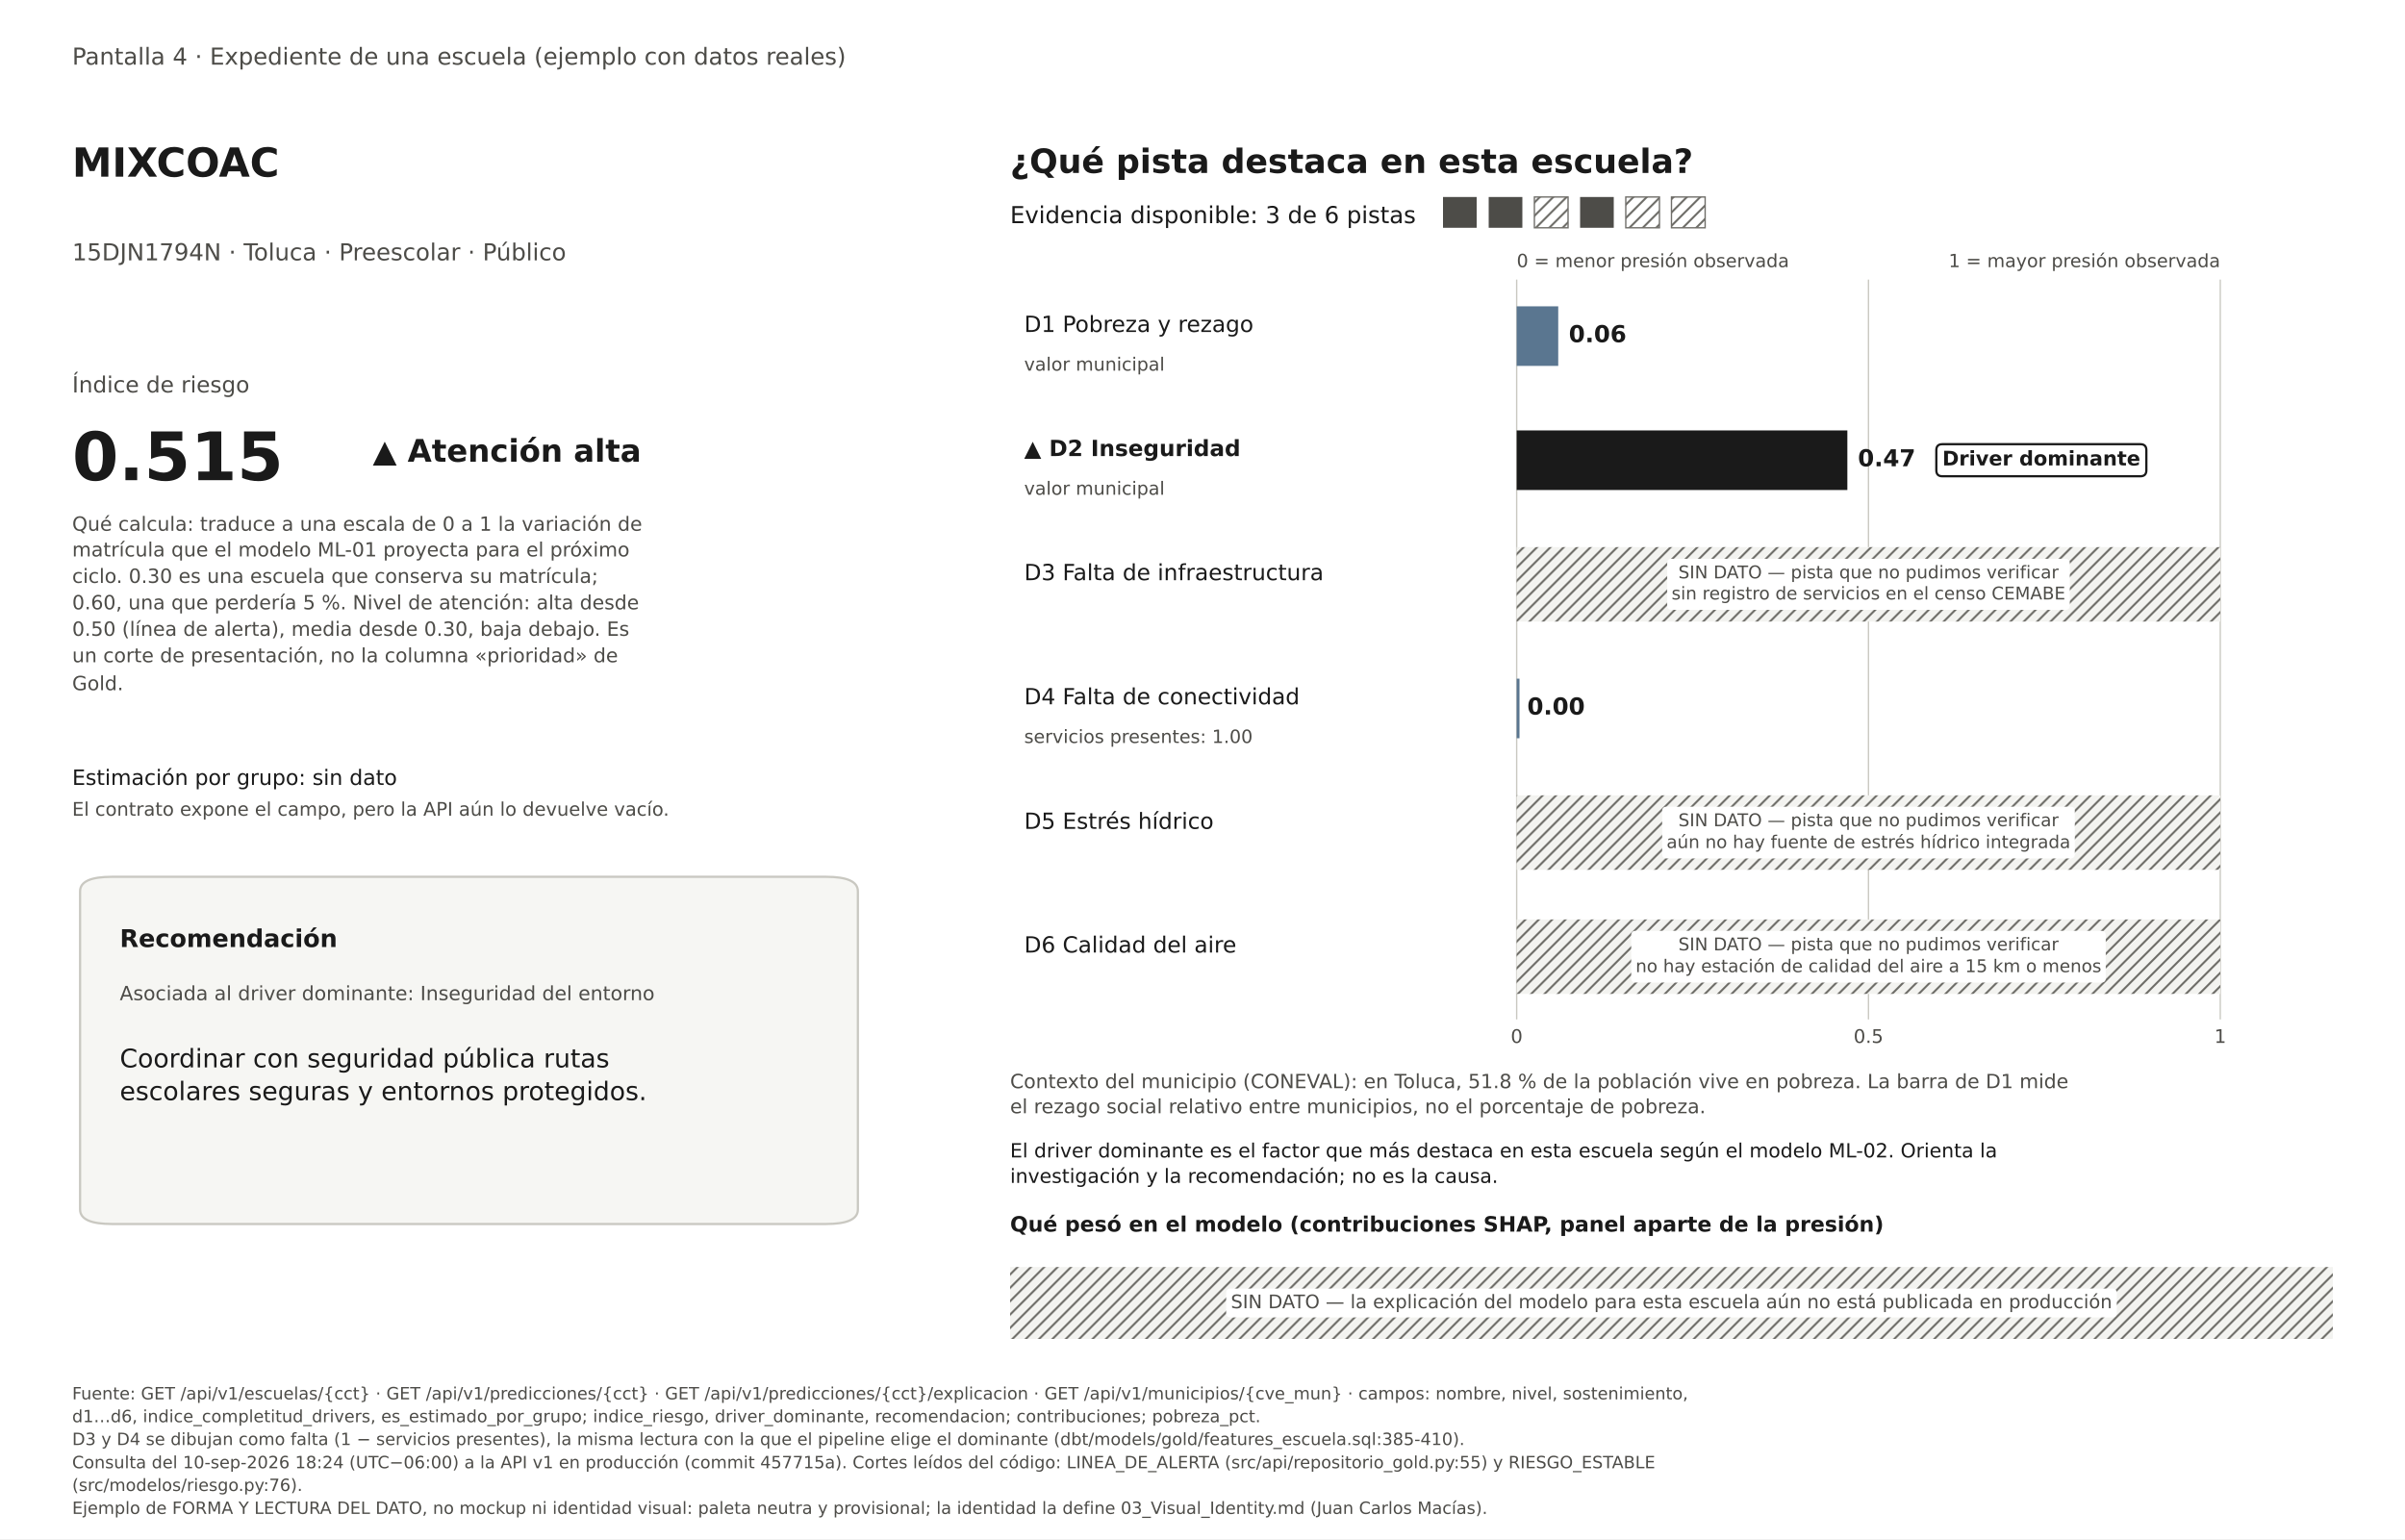
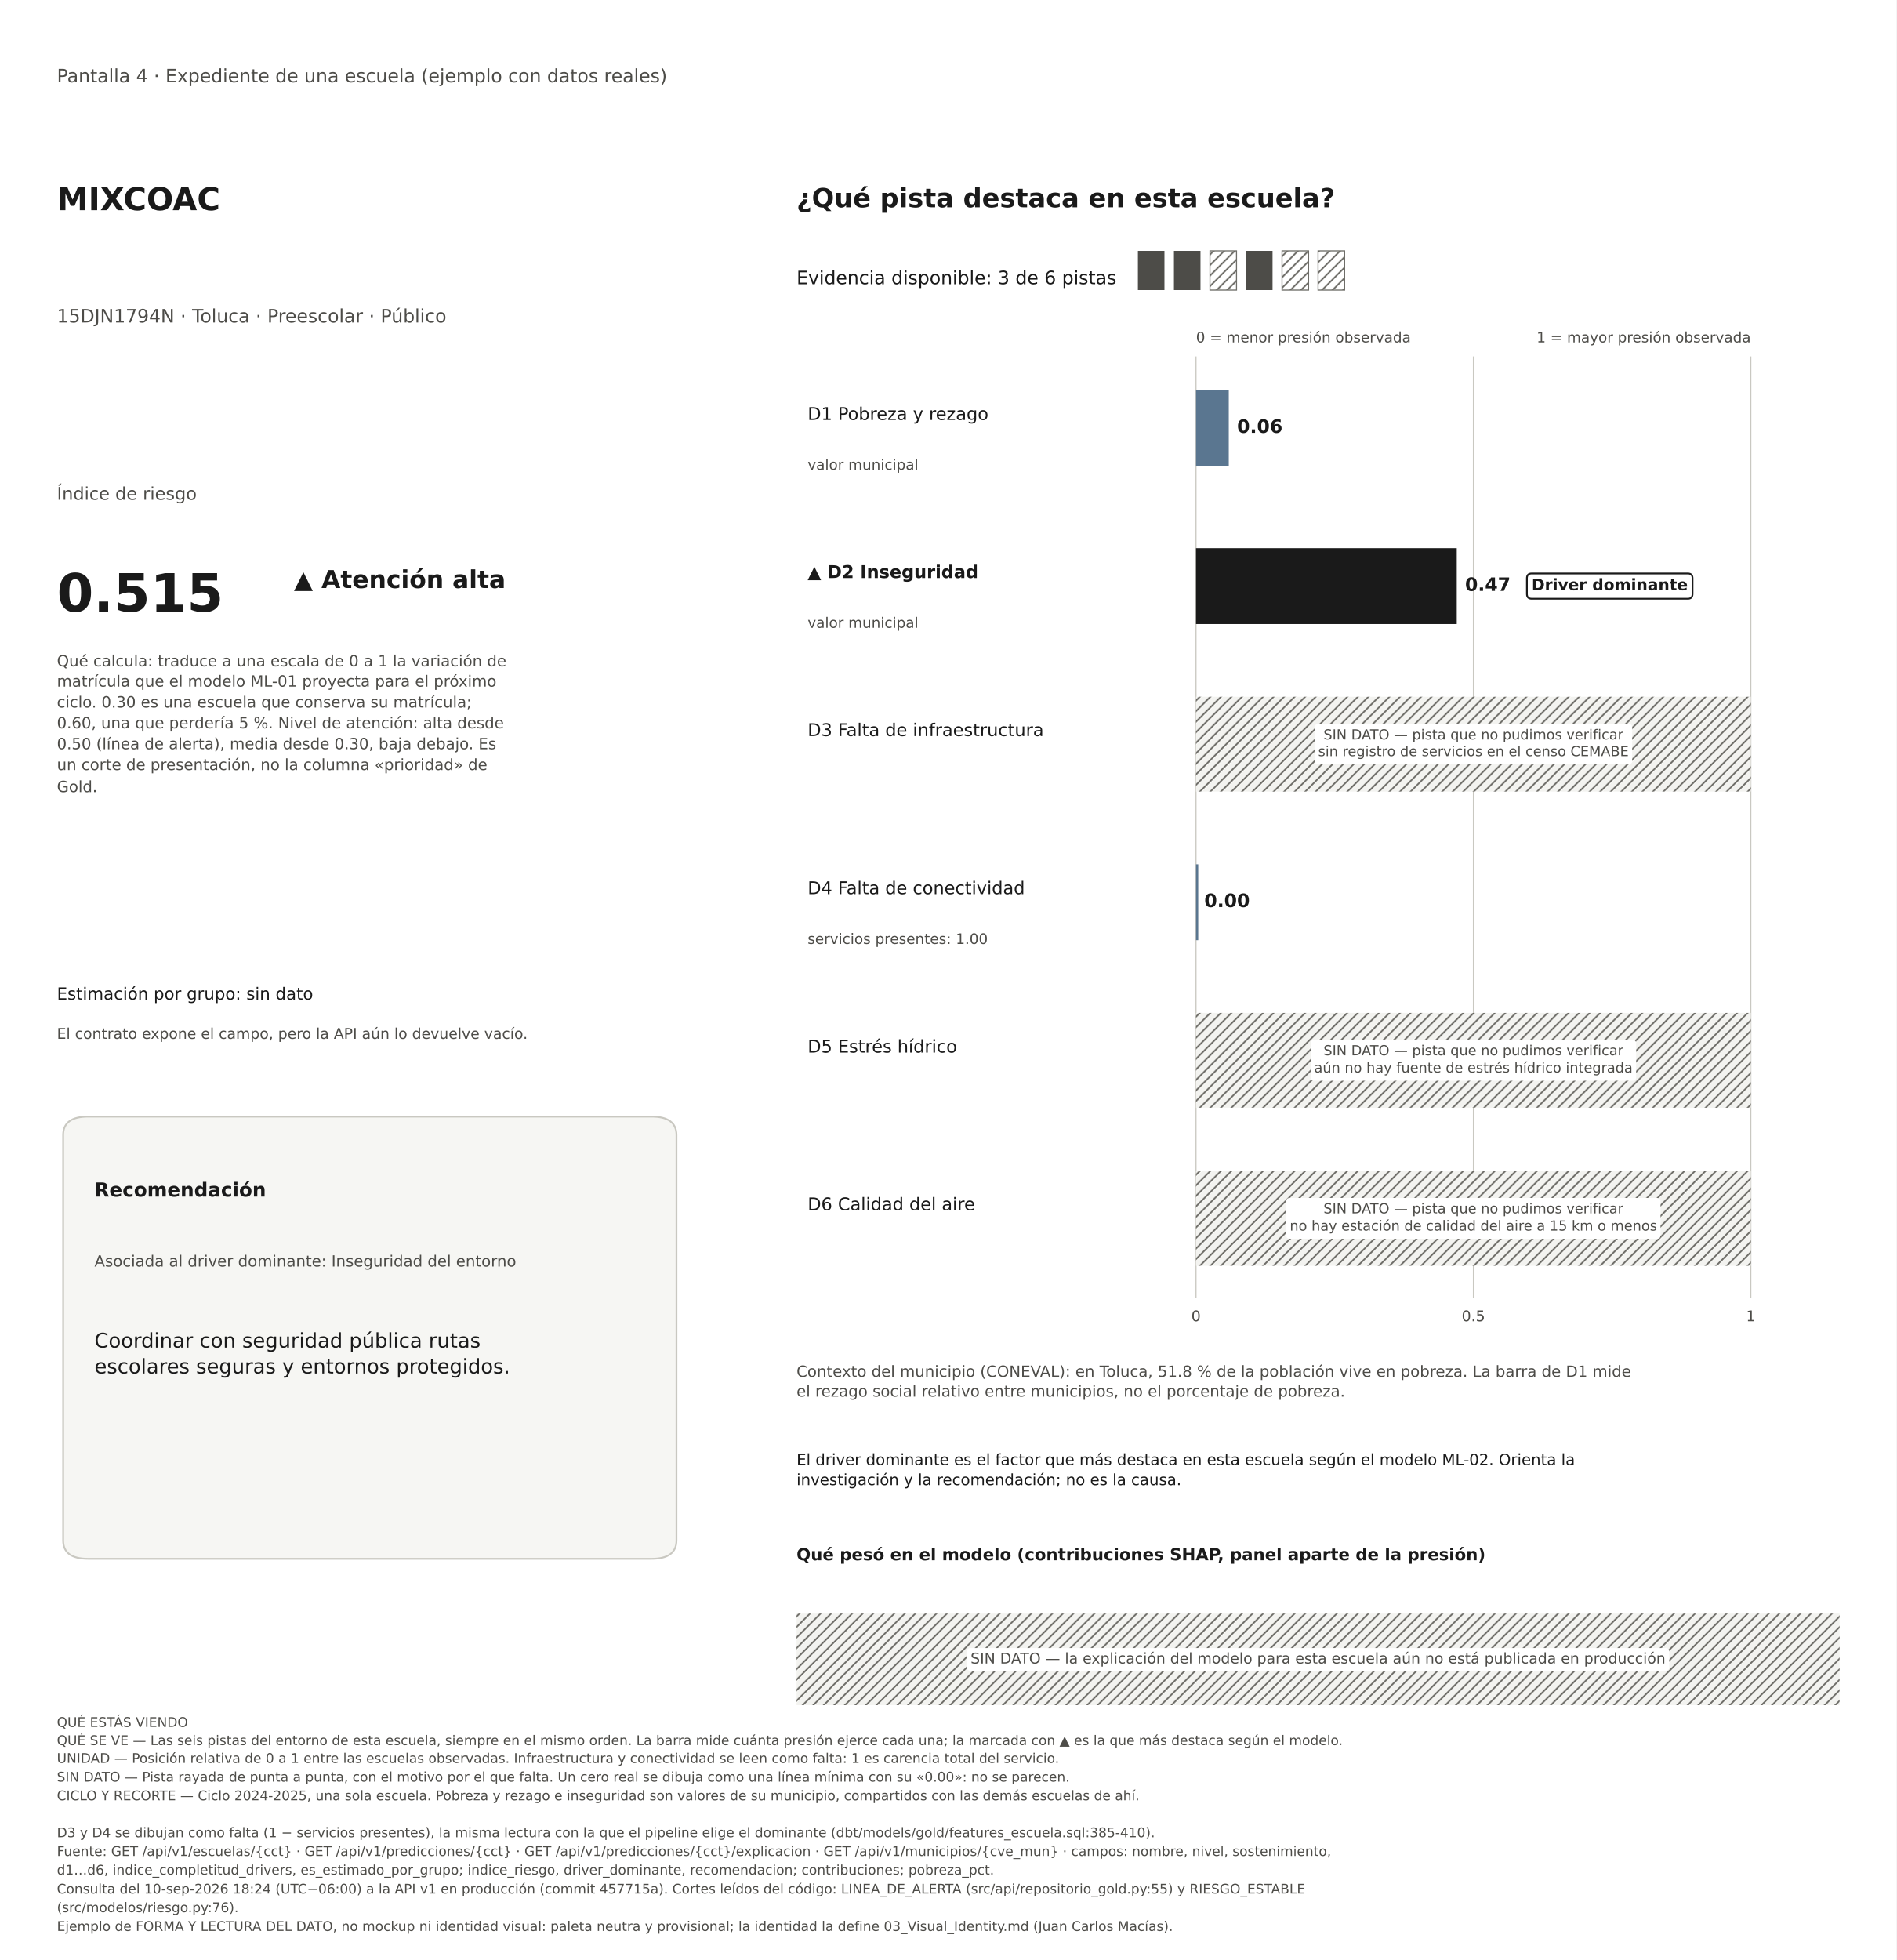
- <svg xmlns="http://www.w3.org/2000/svg" width="1080pt" height="691.2pt" viewBox="0 0 1080 691.2" version="1.1">
+ <svg xmlns="http://www.w3.org/2000/svg" width="1080pt" height="1116pt" viewBox="0 0 1080 1116" version="1.1">
  <defs>
    <style type="text/css">*{stroke-linejoin: round; stroke-linecap: butt}</style>
  </defs>
  <g id="figure_1">
    <g id="patch_1">
-       <path d="M 0 691.2  L 1080 691.2  L 1080 0  L 0 0  z " style="fill: #ffffff" />
+       <path d="M 0 1116  L 1080 1116  L 1080 0  L 0 0  z " style="fill: #ffffff" />
    </g>
    <g id="axes_1">
      <g id="patch_2">
-         <path d="M 50.22 549.711  L 370.98 549.711  Q 385.236 549.711 385.236 543.214  L 385.236 400.274  Q 385.236 393.777 370.98 393.777  L 50.22 393.777  Q 35.964 393.777 35.964 400.274  L 35.964 543.214  Q 35.964 549.711 50.22 549.711  z " clip-path="url(#paebf5ef193)" style="fill: #f6f6f3; stroke: #c9c8c1; stroke-linejoin: miter" />
+         <path d="M 50.22 887.555  L 370.98 887.555  Q 385.236 887.555 385.236 877.064  L 385.236 646.276  Q 385.236 635.785 370.98 635.785  L 50.22 635.785  Q 35.964 635.785 35.964 646.276  L 35.964 877.064  Q 35.964 887.555 50.22 887.555  z " clip-path="url(#p8c38a33dfe)" style="fill: #f6f6f3; stroke: #c9c8c1; stroke-linejoin: miter" />
      </g>
      <g id="text_1">
-         <text style="font-weight: 700; font-size: 11px; font-family: 'DejaVu Sans'; text-anchor: start; fill: #1a1a1a" x="53.784" y="425.315" transform="rotate(-0 53.784 425.3154)">Recomendación</text>
+         <text style="font-weight: 700; font-size: 11px; font-family: 'DejaVu Sans'; text-anchor: start; fill: #1a1a1a" x="53.784" y="681.3" transform="rotate(-0 53.784 681.2999)">Recomendación</text>
      </g>
      <g id="text_2">
-         <text style="font-size: 8.8px; font-family: 'DejaVu Sans'; text-anchor: start; fill: #4d4c48" x="53.784" y="449.193" transform="rotate(-0 53.784 449.1929)">Asociada al driver dominante: Inseguridad del entorno</text>
+         <text style="font-size: 8.8px; font-family: 'DejaVu Sans'; text-anchor: start; fill: #4d4c48" x="53.784" y="721.15" transform="rotate(-0 53.784 721.1498)">Asociada al driver dominante: Inseguridad del entorno</text>
      </g>
      <g id="text_3">
-         <text style="font-size: 11.5px; font-family: 'DejaVu Sans'; fill: #1a1a1a" transform="translate(53.784 479.3736)">Coordinar con seguridad pública rutas</text>
-         <text style="font-size: 11.5px; font-family: 'DejaVu Sans'; fill: #1a1a1a" transform="translate(53.784 494.0936)">escolares seguras y entornos protegidos.</text>
+         <text style="font-size: 11.5px; font-family: 'DejaVu Sans'; fill: #1a1a1a" transform="translate(53.784 767.3031)">Coordinar con seguridad pública rutas</text>
+         <text style="font-size: 11.5px; font-family: 'DejaVu Sans'; fill: #1a1a1a" transform="translate(53.784 782.0231)">escolares seguras y entornos protegidos.</text>
      </g>
    </g>
    <g id="axes_2">
      <g id="line2d_1">
-         <path d="M 681.089 125.865  L 681.089 457.53  " clip-path="url(#pef75a4cc04)" style="fill: none; stroke: #c9c8c1; stroke-width: 0.6; stroke-linecap: square" />
+         <path d="M 681.089 203.22  L 681.089 738.72  " clip-path="url(#pb337a29294)" style="fill: none; stroke: #c9c8c1; stroke-width: 0.6; stroke-linecap: square" />
      </g>
      <g id="line2d_2">
-         <path d="M 839.068 125.865  L 839.068 457.53  " clip-path="url(#pef75a4cc04)" style="fill: none; stroke: #c9c8c1; stroke-width: 0.6; stroke-linecap: square" />
+         <path d="M 839.068 203.22  L 839.068 738.72  " clip-path="url(#pb337a29294)" style="fill: none; stroke: #c9c8c1; stroke-width: 0.6; stroke-linecap: square" />
      </g>
      <g id="line2d_3">
-         <path d="M 997.047 125.865  L 997.047 457.53  " clip-path="url(#pef75a4cc04)" style="fill: none; stroke: #c9c8c1; stroke-width: 0.6; stroke-linecap: square" />
+         <path d="M 997.047 203.22  L 997.047 738.72  " clip-path="url(#pb337a29294)" style="fill: none; stroke: #c9c8c1; stroke-width: 0.6; stroke-linecap: square" />
      </g>
      <g id="patch_3">
-         <path d="M 681.089 137.571  L 699.748 137.571  L 699.748 164.327  L 681.089 164.327  z " clip-path="url(#pef75a4cc04)" style="fill: #5a7690" />
+         <path d="M 681.089 222.12  L 699.748 222.12  L 699.748 265.32  L 681.089 265.32  z " clip-path="url(#pb337a29294)" style="fill: #5a7690" />
      </g>
      <g id="patch_4">
-         <path d="M 681.089 193.313  L 829.581 193.313  L 829.581 220.069  L 681.089 220.069  z " clip-path="url(#pef75a4cc04)" style="fill: #1a1a1a" />
+         <path d="M 681.089 312.12  L 829.581 312.12  L 829.581 355.32  L 681.089 355.32  z " clip-path="url(#pb337a29294)" style="fill: #1a1a1a" />
      </g>
      <g id="patch_5">
-         <path d="M 681.089 245.71  L 997.047 245.71  L 997.047 279.156  L 681.089 279.156  z " clip-path="url(#pef75a4cc04)" style="fill: url(#h70f8a5cedd)" />
+         <path d="M 681.089 396.72  L 997.047 396.72  L 997.047 450.72  L 681.089 450.72  z " clip-path="url(#pb337a29294)" style="fill: url(#h70f8a5cedd)" />
      </g>
      <g id="patch_6">
-         <path d="M 681.089 304.797  L 682.353 304.797  L 682.353 331.553  L 681.089 331.553  z " clip-path="url(#pef75a4cc04)" style="fill: #5a7690" />
+         <path d="M 681.089 492.12  L 682.353 492.12  L 682.353 535.32  L 681.089 535.32  z " clip-path="url(#pb337a29294)" style="fill: #5a7690" />
      </g>
      <g id="patch_7">
-         <path d="M 681.089 357.194  L 997.047 357.194  L 997.047 390.639  L 681.089 390.639  z " clip-path="url(#pef75a4cc04)" style="fill: url(#h70f8a5cedd)" />
+         <path d="M 681.089 576.72  L 997.047 576.72  L 997.047 630.72  L 681.089 630.72  z " clip-path="url(#pb337a29294)" style="fill: url(#h70f8a5cedd)" />
      </g>
      <g id="patch_8">
-         <path d="M 681.089 412.936  L 997.047 412.936  L 997.047 446.381  L 681.089 446.381  z " clip-path="url(#pef75a4cc04)" style="fill: url(#h70f8a5cedd)" />
+         <path d="M 681.089 666.72  L 997.047 666.72  L 997.047 720.72  L 681.089 720.72  z " clip-path="url(#pb337a29294)" style="fill: url(#h70f8a5cedd)" />
      </g>
      <g id="text_4">
-         <text style="font-size: 8.4px; font-family: 'DejaVu Sans'; text-anchor: middle; fill: #4d4c48" x="681.089" y="468.371" transform="rotate(-0 681.0894 468.3712)">0</text>
+         <text style="font-size: 8.4px; font-family: 'DejaVu Sans'; text-anchor: middle; fill: #4d4c48" x="681.089" y="752.302" transform="rotate(-0 681.0894 752.302)">0</text>
      </g>
      <g id="text_5">
-         <text style="font-size: 8.4px; font-family: 'DejaVu Sans'; text-anchor: middle; fill: #4d4c48" x="839.068" y="468.371" transform="rotate(-0 839.0681 468.3712)">0.5</text>
+         <text style="font-size: 8.4px; font-family: 'DejaVu Sans'; text-anchor: middle; fill: #4d4c48" x="839.068" y="752.302" transform="rotate(-0 839.0681 752.302)">0.5</text>
      </g>
      <g id="text_6">
-         <text style="font-size: 8.4px; font-family: 'DejaVu Sans'; text-anchor: middle; fill: #4d4c48" x="997.047" y="468.371" transform="rotate(-0 997.0468 468.3712)">1</text>
+         <text style="font-size: 8.4px; font-family: 'DejaVu Sans'; text-anchor: middle; fill: #4d4c48" x="997.047" y="752.302" transform="rotate(-0 997.0468 752.302)">1</text>
      </g>
      <g id="text_7">
-         <text style="font-size: 8.2px; font-family: 'DejaVu Sans'; text-anchor: start; fill: #4d4c48" x="681.089" y="119.993" transform="rotate(-0 681.0894 119.9934)">0 = menor presión observada</text>
+         <text style="font-size: 8.2px; font-family: 'DejaVu Sans'; text-anchor: start; fill: #4d4c48" x="681.089" y="194.95" transform="rotate(-0 681.0894 194.9501)">0 = menor presión observada</text>
      </g>
      <g id="text_8">
-         <text style="font-size: 8.2px; font-family: 'DejaVu Sans'; text-anchor: end; fill: #4d4c48" x="997.047" y="119.993" transform="rotate(-0 997.0468 119.9934)">1 = mayor presión observada</text>
+         <text style="font-size: 8.2px; font-family: 'DejaVu Sans'; text-anchor: end; fill: #4d4c48" x="997.047" y="194.95" transform="rotate(-0 997.0468 194.9501)">1 = mayor presión observada</text>
      </g>
      <g id="text_9">
-         <text style="font-size: 10px; font-family: 'DejaVu Sans'; text-anchor: start; fill: #1a1a1a" x="459.919" y="149.088" transform="rotate(-0 459.9191 149.0879)">D1 Pobreza y rezago</text>
+         <text style="font-size: 10px; font-family: 'DejaVu Sans'; text-anchor: start; fill: #1a1a1a" x="459.919" y="239.118" transform="rotate(-0 459.9191 239.118)">D1 Pobreza y rezago</text>
      </g>
      <g id="text_10">
-         <text style="font-size: 8.2px; font-family: 'DejaVu Sans'; text-anchor: start; fill: #4d4c48" x="459.919" y="166.458" transform="rotate(-0 459.9191 166.4576)">valor municipal</text>
+         <text style="font-size: 8.2px; font-family: 'DejaVu Sans'; text-anchor: start; fill: #4d4c48" x="459.919" y="267.45" transform="rotate(-0 459.9191 267.4504)">valor municipal</text>
      </g>
      <g id="text_11">
-         <text style="font-weight: 700; font-size: 10.5px; font-family: 'DejaVu Sans'; text-anchor: start; fill: #1a1a1a" x="704.487" y="153.677" transform="rotate(-0 704.4871 153.6767)">0.06</text>
+         <text style="font-weight: 700; font-size: 10.5px; font-family: 'DejaVu Sans'; text-anchor: start; fill: #1a1a1a" x="704.487" y="246.448" transform="rotate(-0 704.4871 246.4475)">0.06</text>
      </g>
      <g id="text_12">
-         <text style="font-weight: 700; font-size: 10px; font-family: 'DejaVu Sans'; text-anchor: start; fill: #1a1a1a" x="459.919" y="204.83" transform="rotate(-0 459.9191 204.8298)">▲ D2 Inseguridad</text>
+         <text style="font-weight: 700; font-size: 10px; font-family: 'DejaVu Sans'; text-anchor: start; fill: #1a1a1a" x="459.919" y="329.118" transform="rotate(-0 459.9191 329.118)">▲ D2 Inseguridad</text>
      </g>
      <g id="text_13">
-         <text style="font-size: 8.2px; font-family: 'DejaVu Sans'; text-anchor: start; fill: #4d4c48" x="459.919" y="222.2" transform="rotate(-0 459.9191 222.1996)">valor municipal</text>
+         <text style="font-size: 8.2px; font-family: 'DejaVu Sans'; text-anchor: start; fill: #4d4c48" x="459.919" y="357.45" transform="rotate(-0 459.9191 357.4504)">valor municipal</text>
      </g>
      <g id="text_14">
-         <text style="font-weight: 700; font-size: 10.5px; font-family: 'DejaVu Sans'; text-anchor: start; fill: #1a1a1a" x="834.32" y="209.419" transform="rotate(-0 834.3205 209.4186)">0.47</text>
+         <text style="font-weight: 700; font-size: 10.5px; font-family: 'DejaVu Sans'; text-anchor: start; fill: #1a1a1a" x="834.32" y="336.448" transform="rotate(-0 834.3205 336.4475)">0.47</text>
      </g>
      <g id="text_15">
        <g id="patch_9">
-           <path d="M 872.235 213.891  L 961.155 213.891  Q 963.855 213.891 963.855 211.191  L 963.855 202.191  Q 963.855 199.491 961.155 199.491  L 872.235 199.491  Q 869.535 199.491 869.535 202.191  L 869.535 211.191  Q 869.535 213.891 872.235 213.891  z " style="fill: #ffffff; stroke: #1a1a1a; stroke-linejoin: miter" />
-         </g>
-         <text style="font-weight: 700; font-size: 9px; font-family: 'DejaVu Sans'; text-anchor: start; fill: #1a1a1a" x="872.235" y="209.029" transform="rotate(-0 872.2353 209.0293)">Driver dominante</text>
+           <path d="M 872.235 340.92  L 961.155 340.92  Q 963.855 340.92 963.855 338.22  L 963.855 329.22  Q 963.855 326.52 961.155 326.52  L 872.235 326.52  Q 869.535 326.52 869.535 329.22  L 869.535 338.22  Q 869.535 340.92 872.235 340.92  z " style="fill: #ffffff; stroke: #1a1a1a; stroke-linejoin: miter" />
+         </g>
+         <text style="font-weight: 700; font-size: 9px; font-family: 'DejaVu Sans'; text-anchor: start; fill: #1a1a1a" x="872.235" y="336.058" transform="rotate(-0 872.2353 336.0582)">Driver dominante</text>
      </g>
      <g id="text_16">
-         <text style="font-size: 10px; font-family: 'DejaVu Sans'; text-anchor: start; fill: #1a1a1a" x="459.919" y="260.572" transform="rotate(-0 459.9191 260.5717)">D3 Falta de infraestructura</text>
+         <text style="font-size: 10px; font-family: 'DejaVu Sans'; text-anchor: start; fill: #1a1a1a" x="459.919" y="419.118" transform="rotate(-0 459.9191 419.118)">D3 Falta de infraestructura</text>
      </g>
      <g id="text_17">
        <g id="patch_10">
-           <path d="M 750.649 273.89  L 927.488 273.89  Q 929.463 273.89 929.463 271.915  L 929.463 252.951  Q 929.463 250.976 927.488 250.976  L 750.649 250.976  Q 748.674 250.976 748.674 252.951  L 748.674 271.915  Q 748.674 273.89 750.649 273.89  z " style="fill: #ffffff" />
-         </g>
-         <text style="font-size: 7.9px; font-family: 'DejaVu Sans'; fill: #4d4c48" transform="translate(753.6876 259.7444)">SIN DATO — pista que no pudimos verificar</text>
-         <text style="font-size: 7.9px; font-family: 'DejaVu Sans'; fill: #4d4c48" transform="translate(750.6486 269.2266)">sin registro de servicios en el censo CEMABE</text>
+           <path d="M 750.649 435.177  L 927.488 435.177  Q 929.463 435.177 929.463 433.202  L 929.463 414.238  Q 929.463 412.263 927.488 412.263  L 750.649 412.263  Q 748.674 412.263 748.674 414.238  L 748.674 433.202  Q 748.674 435.177 750.649 435.177  z " style="fill: #ffffff" />
+         </g>
+         <text style="font-size: 7.9px; font-family: 'DejaVu Sans'; fill: #4d4c48" transform="translate(753.6876 421.0314)">SIN DATO — pista que no pudimos verificar</text>
+         <text style="font-size: 7.9px; font-family: 'DejaVu Sans'; fill: #4d4c48" transform="translate(750.6486 430.5135)">sin registro de servicios en el censo CEMABE</text>
      </g>
      <g id="text_18">
-         <text style="font-size: 10px; font-family: 'DejaVu Sans'; text-anchor: start; fill: #1a1a1a" x="459.919" y="316.314" transform="rotate(-0 459.9191 316.3137)">D4 Falta de conectividad</text>
+         <text style="font-size: 10px; font-family: 'DejaVu Sans'; text-anchor: start; fill: #1a1a1a" x="459.919" y="509.118" transform="rotate(-0 459.9191 509.118)">D4 Falta de conectividad</text>
      </g>
      <g id="text_19">
-         <text style="font-size: 8.2px; font-family: 'DejaVu Sans'; text-anchor: start; fill: #4d4c48" x="459.919" y="333.683" transform="rotate(-0 459.9191 333.6834)">servicios presentes: 1.00</text>
+         <text style="font-size: 8.2px; font-family: 'DejaVu Sans'; text-anchor: start; fill: #4d4c48" x="459.919" y="537.45" transform="rotate(-0 459.9191 537.4504)">servicios presentes: 1.00</text>
      </g>
      <g id="text_20">
-         <text style="font-weight: 700; font-size: 10.5px; font-family: 'DejaVu Sans'; text-anchor: start; fill: #1a1a1a" x="685.829" y="320.903" transform="rotate(-0 685.8287 320.9025)">0.00</text>
+         <text style="font-weight: 700; font-size: 10.5px; font-family: 'DejaVu Sans'; text-anchor: start; fill: #1a1a1a" x="685.829" y="516.448" transform="rotate(-0 685.8287 516.4475)">0.00</text>
      </g>
      <g id="text_21">
-         <text style="font-size: 10px; font-family: 'DejaVu Sans'; text-anchor: start; fill: #1a1a1a" x="459.919" y="372.256" transform="rotate(-0 459.9191 372.2556)">D5 Estrés hídrico</text>
+         <text style="font-size: 10px; font-family: 'DejaVu Sans'; text-anchor: start; fill: #1a1a1a" x="459.919" y="599.318" transform="rotate(-0 459.9191 599.318)">D5 Estrés hídrico</text>
      </g>
      <g id="text_22">
        <g id="patch_11">
-           <path d="M 748.387 385.532  L 929.75 385.532  Q 931.725 385.532 931.725 383.557  L 931.725 364.277  Q 931.725 362.302 929.75 362.302  L 748.387 362.302  Q 746.412 362.302 746.412 364.277  L 746.412 383.557  Q 746.412 385.532 748.387 385.532  z " style="fill: #ffffff" />
-         </g>
-         <text style="font-size: 7.9px; font-family: 'DejaVu Sans'; fill: #4d4c48" transform="translate(753.6876 371.0703)">SIN DATO — pista que no pudimos verificar</text>
-         <text style="font-size: 7.9px; font-family: 'DejaVu Sans'; fill: #4d4c48" transform="translate(748.3866 380.8684)">aún no hay fuente de estrés hídrico integrada</text>
+           <path d="M 748.387 615.335  L 929.75 615.335  Q 931.725 615.335 931.725 613.36  L 931.725 594.08  Q 931.725 592.105 929.75 592.105  L 748.387 592.105  Q 746.412 592.105 746.412 594.08  L 746.412 613.36  Q 746.412 615.335 748.387 615.335  z " style="fill: #ffffff" />
+         </g>
+         <text style="font-size: 7.9px; font-family: 'DejaVu Sans'; fill: #4d4c48" transform="translate(753.6876 600.8734)">SIN DATO — pista que no pudimos verificar</text>
+         <text style="font-size: 7.9px; font-family: 'DejaVu Sans'; fill: #4d4c48" transform="translate(748.3866 610.6715)">aún no hay fuente de estrés hídrico integrada</text>
      </g>
      <g id="text_23">
-         <text style="font-size: 10px; font-family: 'DejaVu Sans'; text-anchor: start; fill: #1a1a1a" x="459.919" y="427.798" transform="rotate(-0 459.9191 427.7975)">D6 Calidad del aire</text>
+         <text style="font-size: 10px; font-family: 'DejaVu Sans'; text-anchor: start; fill: #1a1a1a" x="459.919" y="689.118" transform="rotate(-0 459.9191 689.118)">D6 Calidad del aire</text>
      </g>
      <g id="text_24">
        <g id="patch_12">
-           <path d="M 734.494 441.274  L 943.642 441.274  Q 945.617 441.274 945.617 439.299  L 945.617 420.019  Q 945.617 418.044 943.642 418.044  L 734.494 418.044  Q 732.519 418.044 732.519 420.019  L 732.519 439.299  Q 732.519 441.274 734.494 441.274  z " style="fill: #ffffff" />
-         </g>
-         <text style="font-size: 7.9px; font-family: 'DejaVu Sans'; fill: #4d4c48" transform="translate(753.6876 426.8122)">SIN DATO — pista que no pudimos verificar</text>
-         <text style="font-size: 7.9px; font-family: 'DejaVu Sans'; fill: #4d4c48" transform="translate(734.4937 436.6104)">no hay estación de calidad del aire a 15 km o menos</text>
+           <path d="M 734.494 705.335  L 943.642 705.335  Q 945.617 705.335 945.617 703.36  L 945.617 684.08  Q 945.617 682.105 943.642 682.105  L 734.494 682.105  Q 732.519 682.105 732.519 684.08  L 732.519 703.36  Q 732.519 705.335 734.494 705.335  z " style="fill: #ffffff" />
+         </g>
+         <text style="font-size: 7.9px; font-family: 'DejaVu Sans'; fill: #4d4c48" transform="translate(753.6876 690.8734)">SIN DATO — pista que no pudimos verificar</text>
+         <text style="font-size: 7.9px; font-family: 'DejaVu Sans'; fill: #4d4c48" transform="translate(734.4937 700.6715)">no hay estación de calidad del aire a 15 km o menos</text>
      </g>
    </g>
    <g id="axes_3">
      <g id="patch_13">
-         <path d="M 453.6 601.344  L 1047.6 601.344  L 1047.6 569.03  L 453.6 569.03  z " clip-path="url(#p95e2226443)" style="fill: url(#h70f8a5cedd)" />
+         <path d="M 453.6 970.92  L 1047.6 970.92  L 1047.6 918.747  L 453.6 918.747  z " clip-path="url(#pf196161629)" style="fill: url(#h70f8a5cedd)" />
      </g>
      <g id="text_25">
-         <text style="font-weight: 700; font-size: 9.5px; font-family: 'DejaVu Sans'; text-anchor: start; fill: #1a1a1a" x="453.6" y="553.128" transform="rotate(-0 453.6 553.1281)">Qué pesó en el modelo (contribuciones SHAP, panel aparte de la presión)</text>
+         <text style="font-weight: 700; font-size: 9.5px; font-family: 'DejaVu Sans'; text-anchor: start; fill: #1a1a1a" x="453.6" y="888.402" transform="rotate(-0 453.6 888.4015)">Qué pesó en el modelo (contribuciones SHAP, panel aparte de la presión)</text>
      </g>
      <g id="text_26">
        <g id="patch_14">
-           <path d="M 552.722 591.656  L 948.478 591.656  Q 950.578 591.656 950.578 589.556  L 950.578 580.819  Q 950.578 578.719 948.478 578.719  L 552.722 578.719  Q 550.622 578.719 550.622 580.819  L 550.622 589.556  Q 550.622 591.656 552.722 591.656  z " style="fill: #ffffff" />
-         </g>
-         <text style="font-size: 8.4px; font-family: 'DejaVu Sans'; text-anchor: middle; fill: #4d4c48" x="750.6" y="587.538" transform="rotate(-0 750.6 587.5376)">SIN DATO — la explicación del modelo para esta escuela aún no está publicada en producción</text>
+           <path d="M 552.722 951.302  L 948.478 951.302  Q 950.578 951.302 950.578 949.202  L 950.578 940.465  Q 950.578 938.365 948.478 938.365  L 552.722 938.365  Q 550.622 938.365 550.622 940.465  L 550.622 949.202  Q 550.622 951.302 552.722 951.302  z " style="fill: #ffffff" />
+         </g>
+         <text style="font-size: 8.4px; font-family: 'DejaVu Sans'; text-anchor: middle; fill: #4d4c48" x="750.6" y="947.184" transform="rotate(-0 750.6 947.1839)">SIN DATO — la explicación del modelo para esta escuela aún no está publicada en producción</text>
      </g>
    </g>
    <g id="patch_15">
-       <path d="M 648 102.298  L 663.12 102.298  L 663.12 88.474  L 648 88.474  z " style="fill: #4d4c48" />
+       <path d="M 648 165.168  L 663.12 165.168  L 663.12 142.848  L 648 142.848  z " style="fill: #4d4c48" />
    </g>
    <g id="patch_16">
-       <path d="M 668.52 102.298  L 683.64 102.298  L 683.64 88.474  L 668.52 88.474  z " style="fill: #4d4c48" />
+       <path d="M 668.52 165.168  L 683.64 165.168  L 683.64 142.848  L 668.52 142.848  z " style="fill: #4d4c48" />
    </g>
    <g id="patch_17">
-       <path d="M 689.04 102.298  L 704.16 102.298  L 704.16 88.474  L 689.04 88.474  z " style="fill: url(#ha6a3d8905a); stroke: #6e6d68; stroke-width: 0.6; stroke-linejoin: miter" />
+       <path d="M 689.04 165.168  L 704.16 165.168  L 704.16 142.848  L 689.04 142.848  z " style="fill: url(#ha6a3d8905a); stroke: #6e6d68; stroke-width: 0.6; stroke-linejoin: miter" />
    </g>
    <g id="patch_18">
-       <path d="M 709.56 102.298  L 724.68 102.298  L 724.68 88.474  L 709.56 88.474  z " style="fill: #4d4c48" />
+       <path d="M 709.56 165.168  L 724.68 165.168  L 724.68 142.848  L 709.56 142.848  z " style="fill: #4d4c48" />
    </g>
    <g id="patch_19">
-       <path d="M 730.08 102.298  L 745.2 102.298  L 745.2 88.474  L 730.08 88.474  z " style="fill: url(#ha6a3d8905a); stroke: #6e6d68; stroke-width: 0.6; stroke-linejoin: miter" />
+       <path d="M 730.08 165.168  L 745.2 165.168  L 745.2 142.848  L 730.08 142.848  z " style="fill: url(#ha6a3d8905a); stroke: #6e6d68; stroke-width: 0.6; stroke-linejoin: miter" />
    </g>
    <g id="patch_20">
-       <path d="M 750.6 102.298  L 765.72 102.298  L 765.72 88.474  L 750.6 88.474  z " style="fill: url(#ha6a3d8905a); stroke: #6e6d68; stroke-width: 0.6; stroke-linejoin: miter" />
+       <path d="M 750.6 165.168  L 765.72 165.168  L 765.72 142.848  L 750.6 142.848  z " style="fill: url(#ha6a3d8905a); stroke: #6e6d68; stroke-width: 0.6; stroke-linejoin: miter" />
    </g>
    <g id="text_27">
-       <text style="font-size: 10.5px; font-family: 'DejaVu Sans'; text-anchor: start; fill: #4d4c48" x="32.4" y="29.03" transform="rotate(-0 32.4 29.0304)">Pantalla 4 · Expediente de una escuela (ejemplo con datos reales)</text>
+       <text style="font-size: 10.5px; font-family: 'DejaVu Sans'; text-anchor: start; fill: #4d4c48" x="32.4" y="46.872" transform="rotate(-0 32.4 46.872)">Pantalla 4 · Expediente de una escuela (ejemplo con datos reales)</text>
    </g>
    <g id="text_28">
-       <text style="font-weight: 700; font-size: 18px; font-family: 'DejaVu Sans'; text-anchor: start; fill: #1a1a1a" x="32.4" y="79.34" transform="rotate(-0 32.4 79.33978)">MIXCOAC</text>
+       <text style="font-weight: 700; font-size: 18px; font-family: 'DejaVu Sans'; text-anchor: start; fill: #1a1a1a" x="32.4" y="119.696" transform="rotate(-0 32.4 119.6958)">MIXCOAC</text>
    </g>
    <g id="text_29">
-       <text style="font-size: 10.5px; font-family: 'DejaVu Sans'; text-anchor: start; fill: #4d4c48" x="32.4" y="116.917" transform="rotate(-0 32.4 116.9168)">15DJN1794N · Toluca · Preescolar · Público</text>
+       <text style="font-size: 10.5px; font-family: 'DejaVu Sans'; text-anchor: start; fill: #4d4c48" x="32.4" y="183.61" transform="rotate(-0 32.4 183.6104)">15DJN1794N · Toluca · Preescolar · Público</text>
    </g>
    <g id="text_30">
-       <text style="font-size: 10px; font-family: 'DejaVu Sans'; text-anchor: start; fill: #4d4c48" x="32.4" y="176.256" transform="rotate(-0 32.4 176.256)">Índice de riesgo</text>
+       <text style="font-size: 10px; font-family: 'DejaVu Sans'; text-anchor: start; fill: #4d4c48" x="32.4" y="284.58" transform="rotate(-0 32.4 284.58)">Índice de riesgo</text>
    </g>
    <g id="text_31">
-       <text style="font-weight: 700; font-size: 30px; font-family: 'DejaVu Sans'; text-anchor: start; fill: #1a1a1a" x="32.4" y="215.654" transform="rotate(-0 32.4 215.6544)">0.515</text>
+       <text style="font-weight: 700; font-size: 30px; font-family: 'DejaVu Sans'; text-anchor: start; fill: #1a1a1a" x="32.4" y="348.192" transform="rotate(-0 32.4 348.192)">0.515</text>
    </g>
    <g id="text_32">
-       <text style="font-weight: 700; font-size: 14px; font-family: 'DejaVu Sans'; text-anchor: start; fill: #1a1a1a" x="167.4" y="207.36" transform="rotate(-0 167.4 207.36)">▲ Atención alta</text>
+       <text style="font-weight: 700; font-size: 14px; font-family: 'DejaVu Sans'; text-anchor: start; fill: #1a1a1a" x="167.4" y="334.8" transform="rotate(-0 167.4 334.8)">▲ Atención alta</text>
    </g>
    <g id="text_33">
-       <text style="font-size: 8.8px; font-family: 'DejaVu Sans'; fill: #4d4c48" transform="translate(32.4 238.3705)">Qué calcula: traduce a una escala de 0 a 1 la variación de</text>
-       <text style="font-size: 8.8px; font-family: 'DejaVu Sans'; fill: #4d4c48" transform="translate(32.4 249.9026)">matrícula que el modelo ML-01 proyecta para el próximo</text>
-       <text style="font-size: 8.8px; font-family: 'DejaVu Sans'; fill: #4d4c48" transform="translate(32.4 261.7826)">ciclo. 0.30 es una escuela que conserva su matrícula;</text>
-       <text style="font-size: 8.8px; font-family: 'DejaVu Sans'; fill: #4d4c48" transform="translate(32.4 273.6626)">0.60, una que perdería 5 %. Nivel de atención: alta desde</text>
-       <text style="font-size: 8.8px; font-family: 'DejaVu Sans'; fill: #4d4c48" transform="translate(32.4 285.5426)">0.50 (línea de alerta), media desde 0.30, baja debajo. Es</text>
-       <text style="font-size: 8.8px; font-family: 'DejaVu Sans'; fill: #4d4c48" transform="translate(32.4 297.4226)">un corte de presentación, no la columna «prioridad» de</text>
-       <text style="font-size: 8.8px; font-family: 'DejaVu Sans'; fill: #4d4c48" transform="translate(32.4 309.9792)">Gold.</text>
+       <text style="font-size: 8.8px; font-family: 'DejaVu Sans'; fill: #4d4c48" transform="translate(32.4 379.4041)">Qué calcula: traduce a una escala de 0 a 1 la variación de</text>
+       <text style="font-size: 8.8px; font-family: 'DejaVu Sans'; fill: #4d4c48" transform="translate(32.4 390.9362)">matrícula que el modelo ML-01 proyecta para el próximo</text>
+       <text style="font-size: 8.8px; font-family: 'DejaVu Sans'; fill: #4d4c48" transform="translate(32.4 402.8163)">ciclo. 0.30 es una escuela que conserva su matrícula;</text>
+       <text style="font-size: 8.8px; font-family: 'DejaVu Sans'; fill: #4d4c48" transform="translate(32.4 414.6963)">0.60, una que perdería 5 %. Nivel de atención: alta desde</text>
+       <text style="font-size: 8.8px; font-family: 'DejaVu Sans'; fill: #4d4c48" transform="translate(32.4 426.5763)">0.50 (línea de alerta), media desde 0.30, baja debajo. Es</text>
+       <text style="font-size: 8.8px; font-family: 'DejaVu Sans'; fill: #4d4c48" transform="translate(32.4 438.4563)">un corte de presentación, no la columna «prioridad» de</text>
+       <text style="font-size: 8.8px; font-family: 'DejaVu Sans'; fill: #4d4c48" transform="translate(32.4 451.0127)">Gold.</text>
    </g>
    <g id="text_34">
-       <text style="font-size: 9.5px; font-family: 'DejaVu Sans'; text-anchor: start; fill: #1a1a1a" x="32.4" y="352.512" transform="rotate(-0 32.4 352.512)">Estimación por grupo: sin dato</text>
+       <text style="font-size: 9.5px; font-family: 'DejaVu Sans'; text-anchor: start; fill: #1a1a1a" x="32.4" y="569.16" transform="rotate(-0 32.4 569.16)">Estimación por grupo: sin dato</text>
    </g>
    <g id="text_35">
-       <text style="font-size: 8.4px; font-family: 'DejaVu Sans'; text-anchor: start; fill: #4d4c48" x="32.4" y="366.336" transform="rotate(-0 32.4 366.336)">El contrato expone el campo, pero la API aún lo devuelve vacío.</text>
+       <text style="font-size: 8.4px; font-family: 'DejaVu Sans'; text-anchor: start; fill: #4d4c48" x="32.4" y="591.48" transform="rotate(-0 32.4 591.48)">El contrato expone el campo, pero la API aún lo devuelve vacío.</text>
    </g>
    <g id="text_36">
-       <text style="font-weight: 700; font-size: 15px; font-family: 'DejaVu Sans'; text-anchor: start; fill: #1a1a1a" x="453.6" y="77.662" transform="rotate(-0 453.6 77.66166)">¿Qué pista destaca en esta escuela?</text>
+       <text style="font-weight: 700; font-size: 15px; font-family: 'DejaVu Sans'; text-anchor: start; fill: #1a1a1a" x="453.6" y="118.018" transform="rotate(-0 453.6 118.0177)">¿Qué pista destaca en esta escuela?</text>
    </g>
    <g id="text_37">
-       <text style="font-size: 10.5px; font-family: 'DejaVu Sans'; text-anchor: start; fill: #1a1a1a" x="453.6" y="100.224" transform="rotate(-0 453.6 100.224)">Evidencia disponible: 3 de 6 pistas</text>
+       <text style="font-size: 10.5px; font-family: 'DejaVu Sans'; text-anchor: start; fill: #1a1a1a" x="453.6" y="161.82" transform="rotate(-0 453.6 161.82)">Evidencia disponible: 3 de 6 pistas</text>
    </g>
    <g id="text_38">
-       <text style="font-size: 8.8px; font-family: 'DejaVu Sans'; fill: #4d4c48" transform="translate(453.6 488.7083)">Contexto del municipio (CONEVAL): en Toluca, 51.8 % de la población vive en pobreza. La barra de D1 mide</text>
-       <text style="font-size: 8.8px; font-family: 'DejaVu Sans'; fill: #4d4c48" transform="translate(453.6 499.9722)">el rezago social relativo entre municipios, no el porcentaje de pobreza.</text>
+       <text style="font-size: 8.8px; font-family: 'DejaVu Sans'; fill: #4d4c48" transform="translate(453.6 783.9443)">Contexto del municipio (CONEVAL): en Toluca, 51.8 % de la población vive en pobreza. La barra de D1 mide</text>
+       <text style="font-size: 8.8px; font-family: 'DejaVu Sans'; fill: #4d4c48" transform="translate(453.6 795.2083)">el rezago social relativo entre municipios, no el porcentaje de pobreza.</text>
    </g>
    <g id="text_39">
-       <text style="font-size: 8.8px; font-family: 'DejaVu Sans'; fill: #1a1a1a" transform="translate(453.6 519.8122)">El driver dominante es el factor que más destaca en esta escuela según el modelo ML-02. Orienta la</text>
-       <text style="font-size: 8.8px; font-family: 'DejaVu Sans'; fill: #1a1a1a" transform="translate(453.6 531.2523)">investigación y la recomendación; no es la causa.</text>
+       <text style="font-size: 8.8px; font-family: 'DejaVu Sans'; fill: #1a1a1a" transform="translate(453.6 834.1643)">El driver dominante es el factor que más destaca en esta escuela según el modelo ML-02. Orienta la</text>
+       <text style="font-size: 8.8px; font-family: 'DejaVu Sans'; fill: #1a1a1a" transform="translate(453.6 845.6042)">investigación y la recomendación; no es la causa.</text>
    </g>
    <g id="text_40">
-       <text style="font-size: 7.6px; font-family: 'DejaVu Sans'; fill: #4d4c48" transform="translate(32.4 628.467)">Fuente: GET /api/v1/escuelas/{cct} · GET /api/v1/predicciones/{cct} · GET /api/v1/predicciones/{cct}/explicacion · GET /api/v1/municipios/{cve_mun} · campos: nombre, nivel, sostenimiento,</text>
-       <text style="font-size: 7.6px; font-family: 'DejaVu Sans'; fill: #4d4c48" transform="translate(32.4 638.727)">d1…d6, indice_completitud_drivers, es_estimado_por_grupo; indice_riesgo, driver_dominante, recomendacion; contribuciones; pobreza_pct.</text>
-       <text style="font-size: 7.6px; font-family: 'DejaVu Sans'; fill: #4d4c48" transform="translate(32.4 648.987)">D3 y D4 se dibujan como falta (1 − servicios presentes), la misma lectura con la que el pipeline elige el dominante (dbt/models/gold/features_escuela.sql:385-410).</text>
-       <text style="font-size: 7.6px; font-family: 'DejaVu Sans'; fill: #4d4c48" transform="translate(32.4 659.399)">Consulta del 10-sep-2026 18:24 (UTC−06:00) a la API v1 en producción (commit 457715a). Cortes leídos del código: LINEA_DE_ALERTA (src/api/repositorio_gold.py:55) y RIESGO_ESTABLE</text>
-       <text style="font-size: 7.6px; font-family: 'DejaVu Sans'; fill: #4d4c48" transform="translate(32.4 669.6127)">(src/modelos/riesgo.py:76).</text>
-       <text style="font-size: 7.6px; font-family: 'DejaVu Sans'; fill: #4d4c48" transform="translate(32.4 679.919)">Ejemplo de FORMA Y LECTURA DEL DATO, no mockup ni identidad visual: paleta neutra y provisional; la identidad la define 03_Visual_Identity.md (Juan Carlos Macías).</text>
+       <text style="font-size: 7.6px; font-family: 'DejaVu Sans'; fill: #4d4c48" transform="translate(32.4 983.2821)">QUÉ ESTÁS VIENDO</text>
+       <text style="font-size: 7.6px; font-family: 'DejaVu Sans'; fill: #4d4c48" transform="translate(32.4 993.6216)">QUÉ SE VE — Las seis pistas del entorno de esta escuela, siempre en el mismo orden. La barra mide cuánta presión ejerce cada una; la marcada con ▲ es la que más destaca según el modelo.</text>
+       <text style="font-size: 7.6px; font-family: 'DejaVu Sans'; fill: #4d4c48" transform="translate(32.4 1003.777)">UNIDAD — Posición relativa de 0 a 1 entre las escuelas observadas. Infraestructura y conectividad se leen como falta: 1 es carencia total del servicio.</text>
+       <text style="font-size: 7.6px; font-family: 'DejaVu Sans'; fill: #4d4c48" transform="translate(32.4 1014.417)">SIN DATO — Pista rayada de punta a punta, con el motivo por el que falta. Un cero real se dibuja como una línea mínima con su «0.00»: no se parecen.</text>
+       <text style="font-size: 7.6px; font-family: 'DejaVu Sans'; fill: #4d4c48" transform="translate(32.4 1025.057)">CICLO Y RECORTE — Ciclo 2024-2025, una sola escuela. Pobreza y rezago e inseguridad son valores de su municipio, compartidos con las demás escuelas de ahí.</text>
+       <text style="font-size: 7.6px; font-family: 'DejaVu Sans'; fill: #4d4c48" transform="translate(32.4 1033.448)" />
+       <text style="font-size: 7.6px; font-family: 'DejaVu Sans'; fill: #4d4c48" transform="translate(32.4 1046.079)">D3 y D4 se dibujan como falta (1 − servicios presentes), la misma lectura con la que el pipeline elige el dominante (dbt/models/gold/features_escuela.sql:385-410).</text>
+       <text style="font-size: 7.6px; font-family: 'DejaVu Sans'; fill: #4d4c48" transform="translate(32.4 1056.719)">Fuente: GET /api/v1/escuelas/{cct} · GET /api/v1/predicciones/{cct} · GET /api/v1/predicciones/{cct}/explicacion · GET /api/v1/municipios/{cve_mun} · campos: nombre, nivel, sostenimiento,</text>
+       <text style="font-size: 7.6px; font-family: 'DejaVu Sans'; fill: #4d4c48" transform="translate(32.4 1067.359)">d1…d6, indice_completitud_drivers, es_estimado_por_grupo; indice_riesgo, driver_dominante, recomendacion; contribuciones; pobreza_pct.</text>
+       <text style="font-size: 7.6px; font-family: 'DejaVu Sans'; fill: #4d4c48" transform="translate(32.4 1078.151)">Consulta del 10-sep-2026 18:24 (UTC−06:00) a la API v1 en producción (commit 457715a). Cortes leídos del código: LINEA_DE_ALERTA (src/api/repositorio_gold.py:55) y RIESGO_ESTABLE</text>
+       <text style="font-size: 7.6px; font-family: 'DejaVu Sans'; fill: #4d4c48" transform="translate(32.4 1088.745)">(src/modelos/riesgo.py:76).</text>
+       <text style="font-size: 7.6px; font-family: 'DejaVu Sans'; fill: #4d4c48" transform="translate(32.4 1099.431)">Ejemplo de FORMA Y LECTURA DEL DATO, no mockup ni identidad visual: paleta neutra y provisional; la identidad la define 03_Visual_Identity.md (Juan Carlos Macías).</text>
    </g>
  </g>
  <defs>
-     <clipPath id="paebf5ef193">
-       <rect x="32.4" y="390.528" width="356.4" height="162.432" />
+     <clipPath id="p8c38a33dfe">
+       <rect x="32.4" y="630.54" width="356.4" height="262.26" />
    </clipPath>
-     <clipPath id="pef75a4cc04">
-       <rect x="453.6" y="117.504" width="594" height="345.6" />
+     <clipPath id="pb337a29294">
+       <rect x="453.6" y="189.72" width="594" height="558" />
    </clipPath>
-     <clipPath id="p95e2226443">
-       <rect x="453.6" y="542.592" width="594" height="58.752" />
+     <clipPath id="pf196161629">
+       <rect x="453.6" y="876.06" width="594" height="94.86" />
    </clipPath>
  </defs>
  <defs>
    <pattern id="h70f8a5cedd" patternUnits="userSpaceOnUse" x="0" y="0" width="72" height="72">
      <rect x="0" y="0" width="73" height="73" fill="#f3f3f0" />
      <path d="M -36 36  L 36 -36  M -33 39  L 39 -33  M -30 42  L 42 -30  M -27 45  L 45 -27  M -24 48  L 48 -24  M -21 51  L 51 -21  M -18 54  L 54 -18  M -15 57  L 57 -15  M -12 60  L 60 -12  M -9 63  L 63 -9  M -6 66  L 66 -6  M -3 69  L 69 -3  M 0 72  L 72 0  M 3 75  L 75 3  M 6 78  L 78 6  M 9 81  L 81 9  M 12 84  L 84 12  M 15 87  L 87 15  M 18 90  L 90 18  M 21 93  L 93 21  M 24 96  L 96 24  M 27 99  L 99 27  M 30 102  L 102 30  M 33 105  L 105 33  M 36 108  L 108 36  " style="fill: #6e6d68; stroke: #6e6d68; stroke-width: 0.9; stroke-linecap: butt; stroke-linejoin: miter" />
    </pattern>
    <pattern id="ha6a3d8905a" patternUnits="userSpaceOnUse" x="0" y="0" width="72" height="72">
      <rect x="0" y="0" width="73" height="73" fill="#ffffff" />
      <path d="M -36 36  L 36 -36  M -33 39  L 39 -33  M -30 42  L 42 -30  M -27 45  L 45 -27  M -24 48  L 48 -24  M -21 51  L 51 -21  M -18 54  L 54 -18  M -15 57  L 57 -15  M -12 60  L 60 -12  M -9 63  L 63 -9  M -6 66  L 66 -6  M -3 69  L 69 -3  M 0 72  L 72 0  M 3 75  L 75 3  M 6 78  L 78 6  M 9 81  L 81 9  M 12 84  L 84 12  M 15 87  L 87 15  M 18 90  L 90 18  M 21 93  L 93 21  M 24 96  L 96 24  M 27 99  L 99 27  M 30 102  L 102 30  M 33 105  L 105 33  M 36 108  L 108 36  " style="fill: #6e6d68; stroke: #6e6d68; stroke-width: 0.9; stroke-linecap: butt; stroke-linejoin: miter" />
    </pattern>
  </defs>
</svg>
